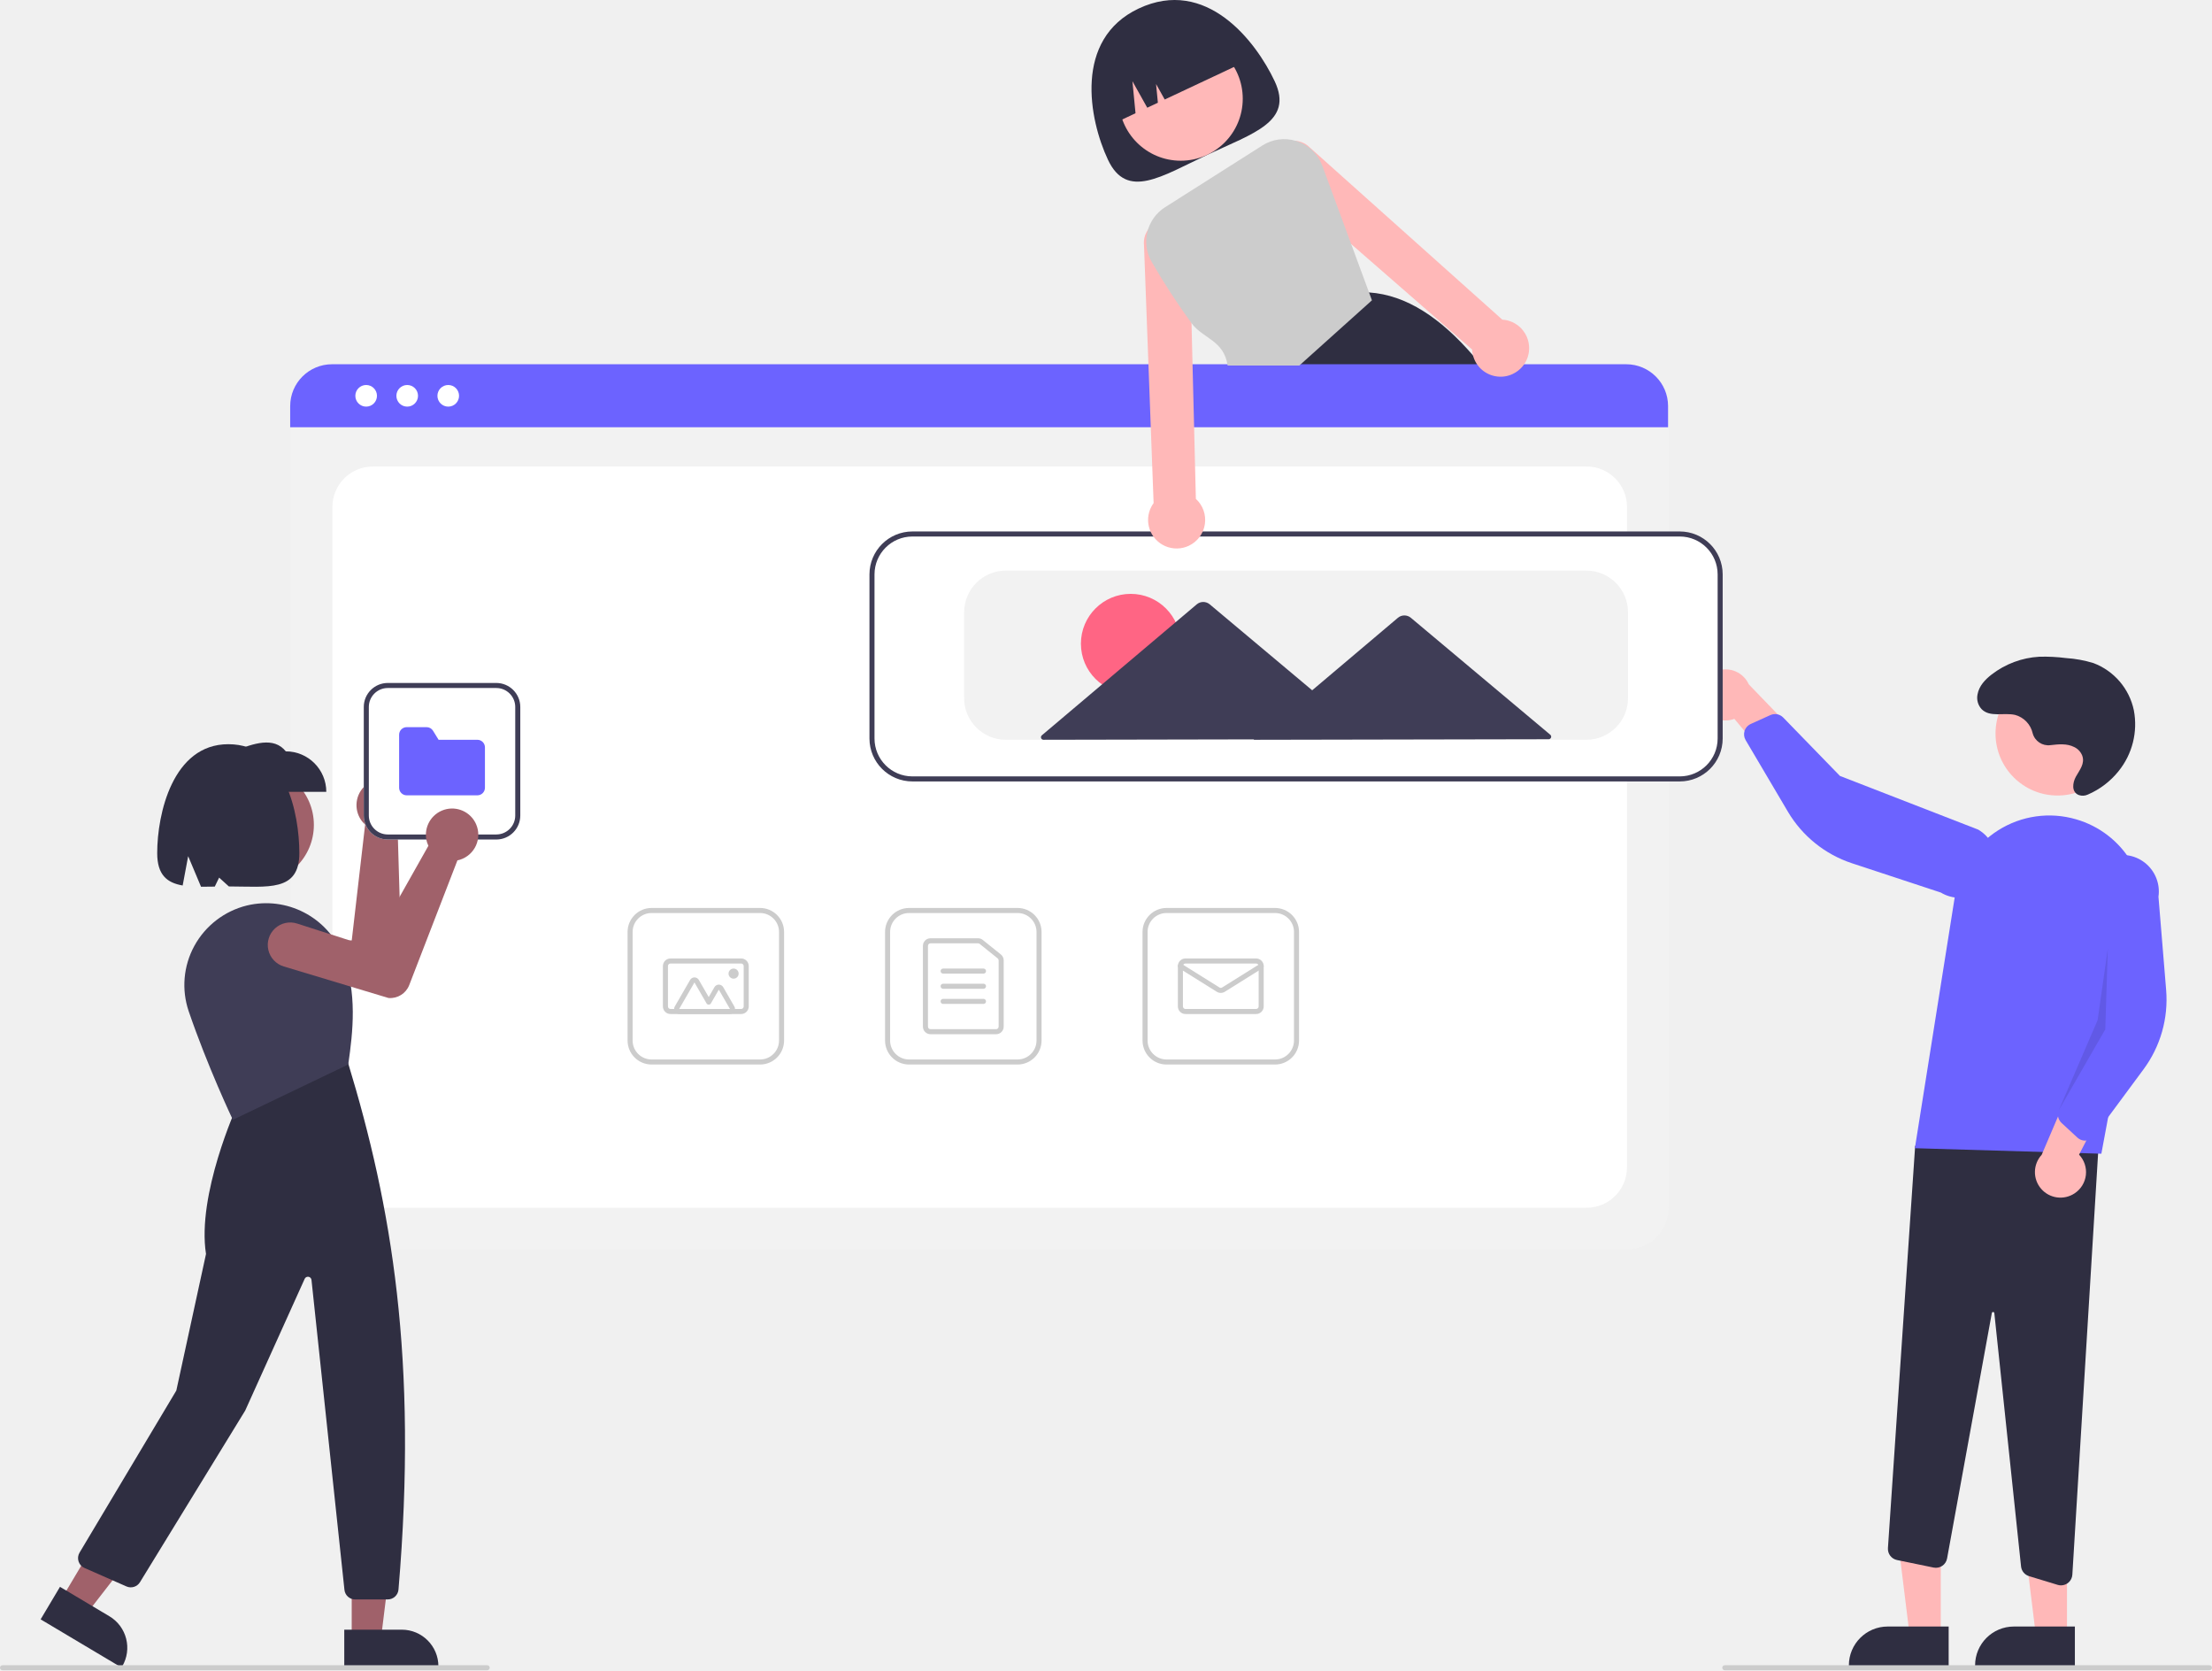
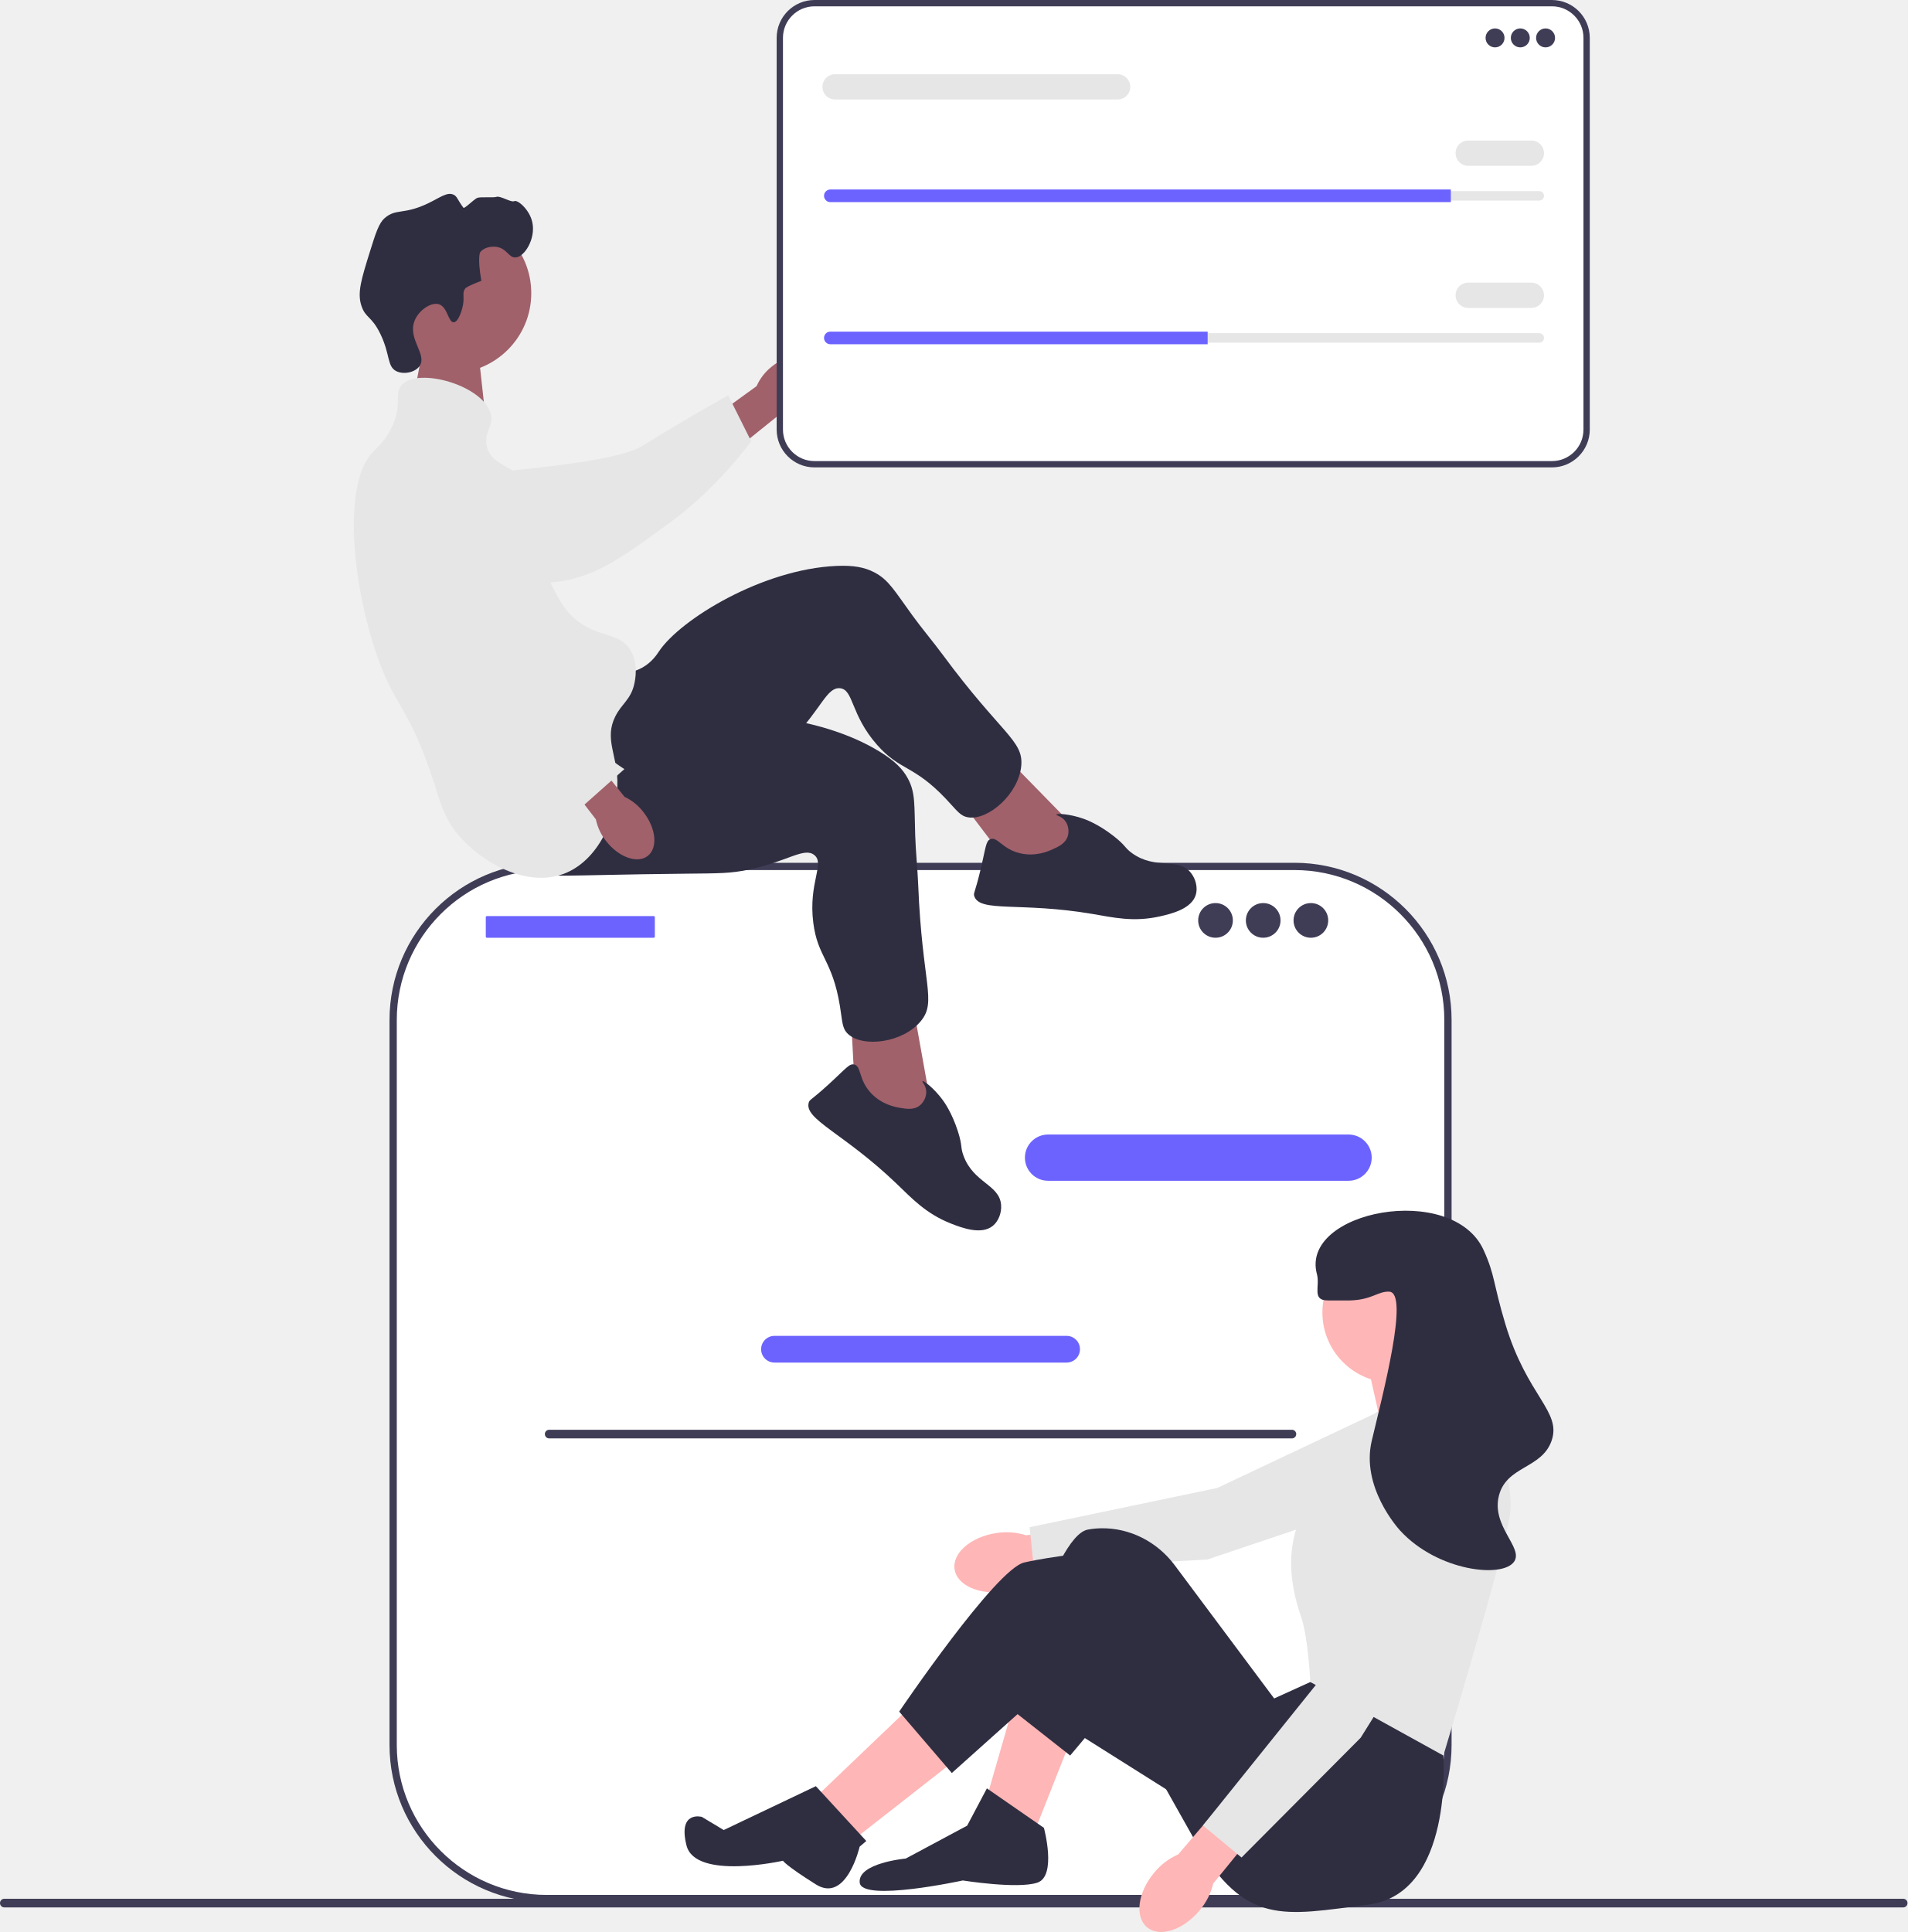
- <svg xmlns="http://www.w3.org/2000/svg" width="876.272" height="661.473" viewBox="0 0 876.272 661.473" role="img" artist="Katerina Limpitsouni" source="https://undraw.co/">
-   <path d="M685.834,138.655c7.516,15.995-8.411,20.526-26.655,29.099s-31.898,17.942-39.414,1.947-13.615-47.743,12.195-59.871C658.66,97.284,678.318,122.659,685.834,138.655Z" transform="translate(-180.8642 -106.4605)" fill="#2f2e41" />
-   <circle cx="467.746" cy="39.089" r="24.561" fill="#ffb8b8" />
-   <path d="M770.29,254.473c-.85-1.11-1.7-2.2-2.56-3.26q-1.665-2.07-3.35-4.01c-12.73-14.69-26.27-23.94-41.18-24.93h-.02l-.22-.02-29.71,28.96-10.1,9.84.22.54,5.45,13.57h95.49A234.834,234.834,0,0,0,770.29,254.473Z" transform="translate(-180.8642 -106.4605)" fill="#2f2e41" />
-   <path d="M621.902,155.438l0,0,8.792-4.131-1.225-12.683,5.879,10.496,4.202-1.975-.714-7.399,3.43,6.123,31.224-14.673,0,0a26,26,0,0,0-34.589-12.474l-4.525,2.126A26,26,0,0,0,621.902,155.438Z" transform="translate(-180.8642 -106.4605)" fill="#2f2e41" />
-   <path d="M825.39,601.261H312.552a16.519,16.519,0,0,1-16.5-16.5V276.607a12.102,12.102,0,0,1,12.088-12.088H829.593a12.311,12.311,0,0,1,12.297,12.297V584.761A16.519,16.519,0,0,1,825.39,601.261Z" transform="translate(-180.8642 -106.4605)" fill="#f2f2f2" />
-   <path d="M328.552,584.761h480.839a16,16,0,0,0,16-16V307.213a16,16,0,0,0-16-16H328.552a16,16,0,0,0-16,16V568.761A16,16,0,0,0,328.552,584.761Z" transform="translate(-180.8642 -106.4605)" fill="#fff" />
-   <path d="M841.66,275.663H295.82v-8.4a16.574,16.574,0,0,1,16.56-16.55H825.1a16.574,16.574,0,0,1,16.56,16.55Z" transform="translate(-180.8642 -106.4605)" fill="#6c63ff" />
-   <circle cx="145.051" cy="156.752" r="4.283" fill="#fff" />
-   <circle cx="161.31" cy="156.752" r="4.283" fill="#fff" />
-   <circle cx="177.569" cy="156.752" r="4.283" fill="#fff" />
-   <path d="M583.974,528.04h-43a9.511,9.511,0,0,1-9.5-9.5v-43a9.511,9.511,0,0,1,9.5-9.5h43a9.511,9.511,0,0,1,9.5,9.5v43A9.511,9.511,0,0,1,583.974,528.04Zm-43-60a7.508,7.508,0,0,0-7.5,7.5v43a7.508,7.508,0,0,0,7.5,7.5h43a7.508,7.508,0,0,0,7.5-7.5v-43a7.508,7.508,0,0,0-7.5-7.5Z" transform="translate(-180.8642 -106.4605)" fill="#ccc" />
-   <path d="M575.474,516.04h-26a3.003,3.003,0,0,1-3-3v-32a3.003,3.003,0,0,1,3-3h18.839a3.007,3.007,0,0,1,1.879.662l7.16,5.754a2.984,2.984,0,0,1,1.121,2.338v26.246A3.003,3.003,0,0,1,575.474,516.04Zm-26-36a1.001,1.001,0,0,0-1,1v32a1.001,1.001,0,0,0,1,1h26a1.001,1.001,0,0,0,1-1v-26.246a.995.995,0,0,0-.374-.779l-7.161-5.754a1.002,1.002,0,0,0-.626-.22Z" transform="translate(-180.8642 -106.4605)" fill="#ccc" />
-   <path d="M570.474,492.04h-16a1,1,0,0,1,0-2h16a1,1,0,0,1,0,2Z" transform="translate(-180.8642 -106.4605)" fill="#ccc" />
-   <path d="M570.474,498.04h-16a1,1,0,0,1,0-2h16a1,1,0,0,1,0,2Z" transform="translate(-180.8642 -106.4605)" fill="#ccc" />
-   <path d="M570.474,504.04h-16a1,1,0,0,1,0-2h16a1,1,0,0,1,0,2Z" transform="translate(-180.8642 -106.4605)" fill="#ccc" />
-   <path d="M685.974,528.04h-43a9.511,9.511,0,0,1-9.5-9.5v-43a9.511,9.511,0,0,1,9.5-9.5h43a9.511,9.511,0,0,1,9.5,9.5v43A9.511,9.511,0,0,1,685.974,528.04Zm-43-60a7.508,7.508,0,0,0-7.5,7.5v43a7.508,7.508,0,0,0,7.5,7.5h43a7.508,7.508,0,0,0,7.5-7.5v-43a7.508,7.508,0,0,0-7.5-7.5Z" transform="translate(-180.8642 -106.4605)" fill="#ccc" />
-   <path d="M678.474,508.04h-28a3.003,3.003,0,0,1-3-3v-16a3.003,3.003,0,0,1,3-3h28a3.003,3.003,0,0,1,3,3v16A3.003,3.003,0,0,1,678.474,508.04Zm-28-20a1.001,1.001,0,0,0-1,1v16a1.001,1.001,0,0,0,1,1h28a1.001,1.001,0,0,0,1-1v-16a1.001,1.001,0,0,0-1-1Z" transform="translate(-180.8642 -106.4605)" fill="#ccc" />
-   <path d="M664.474,499.678a3.003,3.003,0,0,1-1.59-.453l-14.94-9.337a1,1,0,0,1,1.061-1.696l14.94,9.337a1.006,1.006,0,0,0,1.06,0l14.939-9.337a1,1,0,0,1,1.061,1.696l-14.939,9.337A3.004,3.004,0,0,1,664.474,499.678Z" transform="translate(-180.8642 -106.4605)" fill="#ccc" />
-   <path d="M481.974,528.04h-43a9.511,9.511,0,0,1-9.5-9.5v-43a9.511,9.511,0,0,1,9.5-9.5h43a9.511,9.511,0,0,1,9.5,9.5v43A9.511,9.511,0,0,1,481.974,528.04Zm-43-60a7.508,7.508,0,0,0-7.5,7.5v43a7.508,7.508,0,0,0,7.5,7.5h43a7.508,7.508,0,0,0,7.5-7.5v-43a7.508,7.508,0,0,0-7.5-7.5Z" transform="translate(-180.8642 -106.4605)" fill="#ccc" />
-   <path d="M474.474,508.04h-28a3.003,3.003,0,0,1-3-3v-16a3.003,3.003,0,0,1,3-3h28a3.003,3.003,0,0,1,3,3v16A3.003,3.003,0,0,1,474.474,508.04Zm-28-20a1.001,1.001,0,0,0-1,1v16a1.001,1.001,0,0,0,1,1h28a1.001,1.001,0,0,0,1-1v-16a1.001,1.001,0,0,0-1-1Z" transform="translate(-180.8642 -106.4605)" fill="#ccc" />
-   <path d="M470.036,508.04h-20.124a2,2,0,0,1-1.732-3l6.062-10.5a2,2,0,0,1,3.464,0l3.915,6.781,2.268-3.929a2,2,0,0,1,3.464,0l4.415,7.647a2,2,0,0,1-1.732,3Zm0-2h0l-4.415-7.647-3.134,5.429a1.0 1,0,0,1-.866.5h0a1.0 1,0,0,1-.866-.5l-4.781-8.281-6.062,10.5Z" transform="translate(-180.8642 -106.4605)" fill="#ccc" />
-   <circle cx="290.61" cy="385.579" r="2" fill="#ccc" />
-   <polygon points="768.825 648.15 756.565 648.149 750.733 600.861 768.827 600.862 768.825 648.15" fill="#ffb8b8" />
-   <path d="M952.816,766.494l-39.531-.001v-.5a15.386,15.386,0,0,1,15.386-15.386h.001l24.144.001Z" transform="translate(-180.8642 -106.4605)" fill="#2f2e41" />
-   <polygon points="818.825 648.15 806.565 648.149 800.733 600.861 818.827 600.862 818.825 648.15" fill="#ffb8b8" />
-   <path d="M1002.816,766.494l-39.531-.001v-.5a15.386,15.386,0,0,1,15.386-15.386h.001l24.144.001Z" transform="translate(-180.8642 -106.4605)" fill="#2f2e41" />
-   <path d="M996.014,734.111l-11.354-3.454a4.493,4.493,0,0,1-3.166-3.833L970.908,626.498a.48.48,0,0,0-.479-.447.469.469,0,0,0-.51.409l-17.731,97.199a4.5,4.5,0,0,1-5.335,3.6L932.342,724.269a4.516,4.516,0,0,1-3.582-4.712l10.785-159.312,73.138-7.892-10.868,177.727a4.505,4.505,0,0,1-4.484,4.228A4.526,4.526,0,0,1,996.014,734.111Z" transform="translate(-180.8642 -106.4605)" fill="#2f2e41" />
-   <circle cx="815.08" cy="290.487" r="24.561" fill="#ffb8b8" />
-   <path d="M939.433,561.18l15.858-99.851a37.857,37.857,0,0,1,48.005-30.399h0a37.743,37.743,0,0,1,26.601,43.262l-16.591,89.172Z" transform="translate(-180.8642 -106.4605)" fill="#6c63ff" />
-   <path d="M1002.725,579.046a10.056,10.056,0,0,0,1.747-15.32l16.396-31.751-18.465,1.97-12.739,29.849a10.11,10.11,0,0,0,13.061,15.251Z" transform="translate(-180.8642 -106.4605)" fill="#ffb8b8" />
-   <path d="M1006.236,558.126a4.506,4.506,0,0,1-2.426-1.151l-6.273-5.797a4.515,4.515,0,0,1-1.092-5.054l12.537-29.718-1.779-58.72a14.497,14.497,0,1,1,28.727,3.919l3.041,36.912a46.373,46.373,0,0,1-8.938,31.397l-19.552,26.432a4.505,4.505,0,0,1-3.195,1.804A4.455,4.455,0,0,1,1006.236,558.126Z" transform="translate(-180.8642 -106.4605)" fill="#6c63ff" />
-   <path d="M854.505,383.566a10.056,10.056,0,0,0,13.426,7.582l22.846,27.478,5.385-17.772-22.52-23.369a10.11,10.11,0,0,0-19.137,6.081Z" transform="translate(-180.8642 -106.4605)" fill="#ffb8b8" />
-   <path d="M872.401,394.955a4.506,4.506,0,0,1,2.006-1.786l7.784-3.517a4.515,4.515,0,0,1,5.08.965l22.478,23.132,54.766,21.257a14.497,14.497,0,1,1-14.809,24.926l-35.177-11.592a46.374,46.374,0,0,1-25.427-20.472l-16.717-28.31a4.505,4.505,0,0,1-.415-3.646A4.454,4.454,0,0,1,872.401,394.955Z" transform="translate(-180.8642 -106.4605)" fill="#6c63ff" />
-   <polygon points="835.002 375.652 834.002 407.652 815.58 439.663 830.962 403.99 835.002 375.652" opacity="0.1" />
-   <path d="M993.13,401.563a6.423,6.423,0,0,1-7.031-4.702,9.764,9.764,0,0,0-6.951-7.274c-4.505-1.029-10.012,1.091-13.314-2.322a6.637,6.637,0,0,1-1.575-5.842c.608-3.317,2.981-5.823,5.563-7.827a34.062,34.062,0,0,1,18.866-7.051,67.677,67.677,0,0,1,10.621.528,47.009,47.009,0,0,1,10.864,1.985,25.576,25.576,0,0,1,16.002,18.68,29.528,29.528,0,0,1-6.057,24.13,31.702,31.702,0,0,1-12.161,9.259,4.744,4.744,0,0,1-3.606.183c-2.957-1.176-2.474-4.839-1.126-7.283,1.443-2.615,3.663-5.146,2.503-8.329a6.302,6.302,0,0,0-3.127-3.366c-2.94-1.499-6.228-1.145-9.389-.78Z" transform="translate(-180.8642 -106.4605)" fill="#2f2e41" />
-   <path d="M846.297,415.433h-304a16.519,16.519,0,0,1-16.5-16.5v-65a16.519,16.519,0,0,1,16.5-16.5h304a16.519,16.519,0,0,1,16.5,16.5v65A16.519,16.519,0,0,1,846.297,415.433Z" transform="translate(-180.8642 -106.4605)" fill="#fff" />
-   <path d="M846.297,415.933h-304a17.019,17.019,0,0,1-17-17v-65a17.019,17.019,0,0,1,17-17h304a17.019,17.019,0,0,1,17,17v65A17.019,17.019,0,0,1,846.297,415.933Zm-304-97a15.017,15.017,0,0,0-15,15v65a15.017,15.017,0,0,0,15,15h304a15.017,15.017,0,0,0,15-15v-65a15.017,15.017,0,0,0-15-15Z" transform="translate(-180.8642 -106.4605)" fill="#3f3d56" />
-   <path d="M809.297,399.433h-230a16.519,16.519,0,0,1-16.5-16.5v-34a16.519,16.519,0,0,1,16.5-16.5h230a16.519,16.519,0,0,1,16.5,16.5v34A16.519,16.519,0,0,1,809.297,399.433Z" transform="translate(-180.8642 -106.4605)" fill="#f2f2f2" />
-   <circle cx="447.928" cy="254.915" r="19.732" fill="#ff6584" />
-   <path d="M795.004,397.442l-27.853-23.36-27.372-22.956a4,4,0,0,0-5.153.01l-27.283,23.062-6.664,5.633-10.048-8.427-30.537-25.611a4,4,0,0,0-5.152.01l-30.438,25.728-30.917,26.133a1.0 1,0,0,0,.647,1.764l63.387-.122,20.064-.039-.196.166,59.808-.115,57.067-.11A1.0 1,0,0,0,795.004,397.442Z" transform="translate(-180.8642 -106.4605)" fill="#3f3d56" />
-   <path d="M1056.136,767.933h-192a1,1,0,0,1,0-2h192a1,1,0,0,1,0,2Z" transform="translate(-180.8642 -106.4605)" fill="#ccc" />
-   <path d="M784.92,238.373a11.221,11.221,0,0,0-7.25-5.1,10.301,10.301,0,0,0-1.66-.21l-76.19-68.12a9.015,9.015,0,0,0-5.63-2.69,7.67,7.67,0,0,0-1.27-.04,9.055,9.055,0,0,0-5.96,15.48l29.17,25.43,47.9,41.75a11.916,11.916,0,0,0,.35,2.33,11.266,11.266,0,0,0,9.67,8.37,11.092,11.092,0,0,0,6.05-1,11.407,11.407,0,0,0,3.88-2.97c.11-.13.21-.25.31-.39a11.293,11.293,0,0,0,.63-12.84Z" transform="translate(-180.8642 -106.4605)" fill="#ffb8b8" />
-   <path d="M654.6,304.023l-.71-28.86-.6-23.95-.41-16.76-.81-32.67a9.046,9.046,0,0,0-15.71-5.25,6.923,6.923,0,0,0-.75.96,8.936,8.936,0,0,0-1.56,6.05l1.78,47.67.89,23.95,1.14,30.55a12.047,12.047,0,0,0-.89,1.41,11.248,11.248,0,0,0-.71,8.84,11.311,11.311,0,0,0,15.56,6.63,11.301,11.301,0,0,0,2.78-18.57Z" transform="translate(-180.8642 -106.4605)" fill="#ffb8b8" />
-   <path d="M723.201,222.273l-7.07-19.15-11.44-31.02a16.006,16.006,0,0,0-9.95-9.68c-.18-.06-.37-.12-.55-.17a15.984,15.984,0,0,0-13.24,1.82l-38.53,24.44a16.093,16.093,0,0,0-5.27,21.75,276.323,276.323,0,0,0,15.73,24.19c4.49,6.11,12.85,6.76,14.3,16.76h28.41l28.76-25.82Z" transform="translate(-180.8642 -106.4605)" fill="#ccc" />
-   <circle cx="101.165" cy="326.682" r="23.172" fill="#a0616a" />
-   <path d="M338.916,417.193q.343.273.664.578a10.38,10.38,0,0,1-.417,15.484,9.722,9.722,0,0,1-.814.613l1.568,52.945a8.061,8.061,0,0,1-5.545,7.867l-.096.021-42.989,4.578a8.899,8.899,0,1,1-1.722-17.713l30.644-2.699,5.3-45.851a9.876,9.876,0,0,1-.972-.99,10.38,10.38,0,0,1,14.378-14.833Z" transform="translate(-180.8642 -106.4605)" fill="#a0616a" />
-   <polygon points="139.328 649.174 150.895 649.174 156.397 604.561 139.326 604.561 139.328 649.174" fill="#a0616a" />
-   <path d="M317.242,751.858l22.778-.001h.001a14.516,14.516,0,0,1,14.516,14.516v.472l-37.294.001Z" transform="translate(-180.8642 -106.4605)" fill="#2f2e41" />
-   <polygon points="24.366 633.182 34.304 639.099 61.857 603.582 47.189 594.849 24.366 633.182" fill="#a0616a" />
-   <path d="M204.627,734.889l19.572,11.653.001 0a14.516,14.516,0,0,1,5.046,19.899l-.241.405L196.96,747.767Z" transform="translate(-180.8642 -106.4605)" fill="#2f2e41" />
-   <path d="M334.488,739.877H321.536a4.238,4.238,0,0,1-4.221-3.797L304.258,613.343a1.415,1.415,0,0,0-2.697-.433l-23.555,52.159-41.704,68.003a4.266,4.266,0,0,1-5.329,1.666l-16.66-7.33a4.247,4.247,0,0,1-1.935-6.064l38.337-64.192,11.758-54.085c-3.698-23.455,12.155-58.326,12.316-58.676l.079-.17,43.668-17.068.219.268c17.221,56.514,27.715,117.332,19.967,208.568A4.274,4.274,0,0,1,334.488,739.877Z" transform="translate(-180.8642 -106.4605)" fill="#2f2e41" />
-   <path d="M273.107,549.934l-.203-.427c-.097-.205-9.807-20.684-17.292-42.571a32.285,32.285,0,0,1,2.239-25.873,32.637,32.637,0,0,1,20.813-16.004h0A32.677,32.677,0,0,1,316.591,484.627c5.937,14.847,4.045,30.695,2.264,43.157l-.035.25-.227.109Z" transform="translate(-180.8642 -106.4605)" fill="#3f3d56" />
-   <path d="M310.124,420.054H273.33V404.015c8.076-3.208,15.978-5.937,20.756,0a16.038,16.038,0,0,1,16.038,16.038Z" transform="translate(-180.8642 -106.4605)" fill="#2f2e41" />
-   <path d="M271.293,401.185c-21.996,0-28.153,27.571-28.153,43.126,0,8.674,3.923,11.777,10.088,12.827l2.177-11.611,5.099,12.111c1.732.009,3.551-.025,5.437-.06l1.729-3.56,3.855,3.496c15.441.023,27.921,2.274,27.921-13.203C299.445,428.756,294.046,401.185,271.293,401.185Z" transform="translate(-180.8642 -106.4605)" fill="#2f2e41" />
-   <path d="M373.864,767.933h-192a1,1,0,1,1,0-2h192a1,1,0,0,1,0,2Z" transform="translate(-180.8642 -106.4605)" fill="#ccc" />
-   <path d="M377.474,438.933h-43a9.511,9.511,0,0,1-9.5-9.5v-43a9.511,9.511,0,0,1,9.5-9.5h43a9.511,9.511,0,0,1,9.5,9.5v43A9.511,9.511,0,0,1,377.474,438.933Z" transform="translate(-180.8642 -106.4605)" fill="#fff" />
-   <path d="M377.474,438.933h-43a9.511,9.511,0,0,1-9.5-9.5v-43a9.511,9.511,0,0,1,9.5-9.5h43a9.511,9.511,0,0,1,9.5,9.5v43A9.511,9.511,0,0,1,377.474,438.933Zm-43-60a7.508,7.508,0,0,0-7.5,7.5v43a7.508,7.508,0,0,0,7.5,7.5h43a7.508,7.508,0,0,0,7.5-7.5v-43a7.508,7.508,0,0,0-7.5-7.5Z" transform="translate(-180.8642 -106.4605)" fill="#3f3d56" />
-   <path d="M369.974,421.433h-28a3.003,3.003,0,0,1-3-3v-21a3.003,3.003,0,0,1,3-3h7.882a2.981,2.981,0,0,1,2.555,1.427l2.198,3.573h15.364a3.003,3.003,0,0,1,3,3v16A3.003,3.003,0,0,1,369.974,421.433Z" transform="translate(-180.8642 -106.4605)" fill="#6c63ff" />
-   <path d="M369.064,432.042q.21.384.388.79a10.38,10.38,0,0,1-6.393,14.109,9.72,9.72,0,0,1-.988.25l-19.099,49.405a8.061,8.061,0,0,1-8.163,5.099l-.096-.018-41.397-12.462a8.899,8.899,0,1,1,5.286-16.993l29.29,9.404,22.676-40.202a9.876,9.876,0,0,1-.511-1.289,10.38,10.38,0,0,1,19.007-8.091Z" transform="translate(-180.8642 -106.4605)" fill="#a0616a" />
+ <svg xmlns="http://www.w3.org/2000/svg" width="524.67" height="531.397" viewBox="0 0 524.67 531.397" role="img" artist="Katerina Limpitsouni" source="https://undraw.co/">
+   <polygon points="117.675 88.744 113.675 109.744 133.618 115.366 131.14 92.946 117.675 88.744" fill="#a0616a" />
+   <path d="M0,523.445c0,.66,.53,1.19,1.19,1.19H523.48c.66,0,1.19-.53,1.19-1.19,0-.66-.53-1.19-1.19-1.19H1.19c-.66,0-1.19,.53-1.19,1.19Z" fill="#3f3d56" />
+   <g>
+     <path d="M356.038,238.309H150.369c-23.323,0-42.23,18.907-42.23,42.23v199.433c0,23.323,18.907,42.23,42.23,42.23h205.669c23.323,0,42.23-18.907,42.23-42.23v-199.433c0-23.323-18.907-42.23-42.23-42.23v0Z" fill="#fff" />
+     <path d="M356.038,523.201H150.369c-23.837,0-43.23-19.393-43.23-43.229v-199.433c0-23.837,19.393-43.23,43.23-43.23h205.669c23.837,0,43.23,19.393,43.23,43.23v199.433c0,23.837-19.393,43.229-43.23,43.229h-0ZM150.369,239.309c-22.734,0-41.23,18.496-41.23,41.23v199.433c0,22.734,18.496,41.229,41.23,41.229h205.669c22.734,0,41.23-18.495,41.23-41.229v-199.433c0-22.734-18.496-41.23-41.23-41.23H150.369v-0Z" fill="#3f3d56" />
+     <path d="M370.936,324.77h-82.668c-3.506,0-6.359-2.853-6.359-6.359s2.853-6.359,6.359-6.359h82.668c3.506,0,6.359,2.853,6.359,6.359s-2.853,6.359-6.359,6.359h0Z" fill="#6c63ff" />
+     <path d="M293.382,374.777h-80.357c-2.026,0-3.674-1.648-3.674-3.674s1.648-3.674,3.674-3.674h80.357c2.026,0,3.674,1.648,3.674,3.674s-1.648,3.674-3.674,3.674v0Z" fill="#6c63ff" />
+     <rect x="133.618" y="251.967" width="46.498" height="5.961" rx=".31" ry=".31" fill="#6c63ff" />
+     <circle cx="334.336" cy="253.159" r="4.769" fill="#3f3d56" />
+     <circle cx="347.451" cy="253.159" r="4.769" fill="#3f3d56" />
+     <circle cx="360.566" cy="253.159" r="4.769" fill="#3f3d56" />
+     <path d="M149.868,394.445c0,.66,.53,1.19,1.19,1.19h204.29c.66,0,1.19-.53,1.19-1.19,0-.66-.53-1.19-1.19-1.19H151.058c-.66,0-1.19,.53-1.19,1.19Z" fill="#3f3d56" />
+   </g>
+   <g>
+     <path id="uuid-d0b76542-8f08-4363-846d-0cc3b89caf22-410-954" d="M212.173,100.917c4.349-3.594,9.729-4.263,12.015-1.494,2.287,2.768,.614,7.924-3.737,11.519-1.718,1.46-3.761,2.487-5.958,2.995l-18.62,14.994-6.85-8.888,19.083-13.838c.914-2.062,2.308-3.875,4.066-5.288h-0Z" fill="#a0616a" />
+     <path d="M104.553,134.747c-.009-.663-.003-6.447,4.279-10.103,4.919-4.199,11.86-2.5,14.294-1.904,5.624,1.377,6.085,3.79,11.366,6.268,9.88,4.637-2.499,2.264,3.38,.777,2.035-.515,31.312-2.545,38.6-7.031,14.174-8.724,23.831-14.013,23.831-14.013l6.313,12.626s-9.129,12.694-21.977,22.097c-13.179,9.646-19.769,14.469-29.783,16.332-.862,.16-22.072,3.782-39.155-8.981-3.897-2.911-11.036-8.245-11.147-16.07v0Z" fill="#e6e6e6" />
+     <circle cx="124.136" cy="80.643" r="21.993" fill="#a0616a" />
+     <g>
+       <polygon points="296.375 228.398 273.725 205.213 262.034 217.409 278.908 239.639 295.646 241.553 296.375 228.398" fill="#a0616a" />
+       <path d="M167.046,184.922c1.325,.11,5.535,.953,9.558-1.26,2.746-1.511,4.155-3.757,4.63-4.472,5.901-8.863,28.552-22.684,48.881-23.535,4.604-.193,7.634,.341,10.388,1.776,3.905,2.036,5.464,4.952,10.42,11.783,2.711,3.737,5.71,7.257,8.454,10.97,16.062,21.736,22.151,23.443,21.529,30.411-.69,7.732-9.029,15.067-14.571,14.22-2.27-.347-3.149-1.925-6.181-5.12-8.891-9.368-12.57-7.637-18.9-14.812-7.391-8.377-6.423-15.323-10.279-15.591-3.576-.249-5.095,5.677-12.729,13.548-3.493,3.602-5.98,5.254-13.559,10.511-29.511,20.473-29.982,21.912-35.937,23.544-2.606,.714-21.1,5.785-27.688-2.284-10.31-12.627,14.046-50.682,25.983-49.69l0,0Z" fill="#2f2e41" />
+       <path d="M289.45,233.637c1.666-.748,3.614-1.623,4.24-3.634,.424-1.361,.18-3.039-.697-4.198-1.011-1.338-2.508-1.514-2.448-1.751,.092-.36,3.632-.22,7.517,1.154,.733,.259,4.055,1.473,8.28,4.772,3.385,2.643,2.93,3.173,5.053,4.697,6.516,4.678,12.628,.991,16.154,5.378,1.361,1.693,1.941,4.097,1.369,6.04-1.15,3.903-6.743,5.246-9.8,5.94-7.362,1.67-12.933,.307-18.752-.674-19.787-3.334-30.904-.298-32.392-4.881-.282-.868,.176-.794,1.702-7.16,1.506-6.284,1.456-8.01,2.739-8.513,1.93-.757,3.227,2.688,8.089,3.867,4.309,1.045,7.865-.552,8.944-1.036l-0-0Z" fill="#2f2e41" />
+     </g>
+     <g>
+       <polygon points="256.108 304.243 250.385 272.34 233.862 275.866 235.343 303.736 248.118 314.719 256.108 304.243" fill="#a0616a" />
+       <path d="M173.508,195.645c1.034,.835,4.044,3.897,8.617,4.325,3.121,.292,5.548-.776,6.342-1.1,9.86-4.02,36.364-2.737,53.662,7.974,3.917,2.426,6.125,4.569,7.598,7.303,2.088,3.877,1.741,7.166,2.006,15.601,.145,4.614,.65,9.211,.835,13.824,1.085,27.005,5.165,31.836,.737,37.253-4.913,6.01-15.932,7.397-20.042,3.584-1.683-1.561-1.524-3.361-2.239-7.707-2.097-12.744-6.112-13.378-7.321-22.869-1.411-11.082,3.29-16.286,.25-18.673-2.819-2.214-7.404,1.836-18.141,4.063-4.913,1.019-7.899,.989-17.122,1.084-35.915,.369-37.113,1.295-42.957-.698-2.557-.872-20.707-7.062-21.628-17.438-1.44-16.237,40.082-34.049,49.402-26.526l0-0Z" fill="#2f2e41" />
+       <path d="M247.436,304.689c1.798,.316,3.901,.687,5.549-.626,1.115-.888,1.855-2.414,1.781-3.865-.086-1.675-1.225-2.661-1.042-2.823,.279-.246,3.128,1.858,5.572,5.176,.461,.626,2.528,3.496,4.172,8.598,1.317,4.088,.643,4.27,1.543,6.723,2.765,7.53,9.893,7.911,10.347,13.521,.175,2.165-.694,4.48-2.26,5.767-3.143,2.584-8.525,.555-11.444-.588-7.029-2.752-10.874-7.009-15.138-11.087-14.5-13.87-25.404-17.6-24.062-22.228,.254-.876,.591-.558,5.429-4.969,4.775-4.354,5.703-5.81,7.046-5.506,2.023,.457,1.16,4.036,4.522,7.742,2.979,3.284,6.818,3.96,7.983,4.165h0Z" fill="#2f2e41" />
+     </g>
+     <path d="M127.135,84.847c.856-3.063-.219-4.179,.877-5.554,0-0,.441-.553,4.384-2.046h0c-1.163-6.75-.292-7.892-.292-7.892,1.004-1.316,3.015-1.634,4.384-1.461,2.896,.364,3.408,2.982,5.261,2.923,2.56-.081,5.63-5.205,4.677-9.646-.777-3.622-4.129-6.313-4.969-5.846-.833,.463-3.832-1.578-4.969-1.169-.777,.279-4.432-.092-5.261,.292-.905,.42-3.498,3.035-3.745,2.705-1.722-2.289-1.686-3.089-2.685-3.582-1.771-.874-3.696,.742-7.015,2.338-6.83,3.285-8.829,1.325-11.984,4.092-1.594,1.398-2.448,4.069-4.092,9.353-2.299,7.391-3.449,11.086-2.338,14.615,1.132,3.598,2.8,2.815,5.261,7.892,2.74,5.651,1.796,8.936,4.384,10.23,2.001,1,5.216,.364,6.43-1.461,2.079-3.125-3.294-7.352-1.461-12.276,1.125-3.023,4.595-5.315,6.723-4.677,2.406,.722,2.583,5.036,4.092,4.969,1.292-.057,2.189-3.266,2.338-3.8l-0-0Z" fill="#2f2e41" />
+     <path d="M110.474,105.892c4.5-5.046,22.832,.177,24.553,8.184,.708,3.294-1.905,4.684-1.169,8.476,1.076,5.547,7.169,5.169,11.692,10.815,6.421,8.016-.194,15.852,7.015,29.229,1.54,2.859,2.839,5.268,5.554,7.6,6.23,5.351,12.027,3.516,15.199,8.476,2.372,3.71,1.397,8.282,1.169,9.353-.936,4.392-3.473,5.462-5.261,9.061-2.975,5.988,.393,10.384,.585,17.538,.239,8.951-4.517,21.358-14.03,25.429-10.687,4.574-23.577-3.001-29.814-10.523-3.722-4.488-4.802-8.628-6.43-13.738-7.277-22.837-11.388-20.772-16.953-38.875-6.362-20.695-7.612-44.941,0-52.613,1.009-1.017,3.786-3.367,5.554-7.6,2.379-5.695,.324-8.556,2.338-10.815h0Z" fill="#e6e6e6" />
+     <g>
+       <path id="uuid-35da8825-ceb1-46f8-a8e3-884fcc945dd4-411-955" d="M176.973,223.359c3.489,4.433,4.03,9.827,1.208,12.047-2.822,2.22-7.937,.426-11.427-4.01-1.418-1.753-2.396-3.819-2.852-6.028l-14.547-18.971,7.517-5.733,14.911,18.503c2.04,.962,3.819,2.4,5.19,4.191h-0Z" fill="#a0616a" />
+       <path d="M123.697,125.123c.647-.145,6.311-1.319,10.763,2.127,5.115,3.959,4.867,11.1,4.78,13.605-.201,5.786-2.468,6.73-3.817,12.406-2.524,10.619,2.283,20.487,4.938,25.939,.919,1.887,3.872,7.662,9.75,13.881,11.432,12.095,21.632,18.46,21.632,18.46l-10.958,9.74s-17.455-5.32-29.282-15.979c-12.132-10.934-30.789-49.619-34.657-59.043-.333-.812,4.385,12.382,13.393-6.946,2.055-4.409,5.82-12.486,13.457-14.192h-0Z" fill="#e6e6e6" />
+     </g>
+   </g>
+   <g>
+     <path id="uuid-ba1531a6-e7ab-4297-b996-1d676f43fe3f-412-956" d="M273.945,421.686c-6.965,1.068-12.06,5.527-11.38,9.959,.68,4.433,6.877,7.159,13.845,6.09,2.789-.389,5.444-1.44,7.744-3.065l29.454-4.896-1.966-11.643-29.388,4.159c-2.682-.862-5.531-1.069-8.309-.604h-0Z" fill="#ffb6b6" />
+     <polygon points="400.87 385.395 389.449 409.63 332.034 428.958 284.392 431.499 283.199 420.056 334.832 409.26 387.815 384.223 400.87 385.395" fill="#e6e6e6" />
+     <polygon points="294.976 477.416 284.722 503.351 271.453 494.304 279.294 467.162 294.976 477.416" fill="#ffb6b6" />
+     <polygon points="252.152 467.765 225.01 493.701 235.866 505.161 263.612 483.447 252.152 467.765" fill="#ffb6b6" />
+     <polygon points="405.957 383.323 405.655 381.212 398.719 367.641 375.799 373.673 380.021 392.37 405.957 383.323" fill="#ffb6b6" />
+     <path d="M396.306,473.797l.705,9.059s2.914,37.987-20.609,41.003-33.777,6.032-47.649-17.492l-21.714-38.602-12.683,15.091-16.872-13.281s12.063-47.046,21.714-48.856c1.206-.226,2.413-.339,3.6-.364,7.989-.166,15.521,3.741,20.301,10.145l27.367,36.662,9.952-4.524,35.888,11.158v-0Z" fill="#2f2e41" />
+     <path d="M266.024,502.145l5.428-10.254,15.682,10.857s3.619,13.269-1.809,15.079-20.507-.603-20.507-.603c0,0-27.745,6.032-28.348,.603s12.666-6.635,12.666-6.635l16.888-9.047,0-0Z" fill="#2f2e41" />
+     <path d="M325.134,494.907l-41.919-26.413-21.412,19.175-14.476-16.888s26.539-39.205,34.38-41.015,20.507-3.016,20.507-3.016l38.602,35.586-15.682,32.571v-0Z" fill="#2f2e41" />
+     <path d="M224.406,491.288l13.873,15.079-1.829,1.565s-3.599,15.675-12.043,10.372-9.047-6.509-9.047-6.509c0,0-24.126,5.428-26.539-4.222s4.222-7.841,4.222-7.841l6.024,3.619,25.34-12.063,0,0Z" fill="#2f2e41" />
+     <circle cx="383.037" cy="361.006" r="19.301" fill="#ffb6b6" />
+     <path d="M378.513,388.45l27.745-8.444s10.857,25.333,9.047,36.793c-1.809,11.46-18.295,66.058-18.295,66.058l-36.593-20.218s-.603-12.063-2.413-17.492-7.539-22.015,5.127-35.888,15.381-20.809,15.381-20.809l-0,0Z" fill="#e6e6e6" />
+     <g>
+       <path id="uuid-375aaccb-22f9-42b6-a352-baabb12db8d2-413-957" d="M317.448,515.102c-4.515,5.41-5.384,12.124-1.941,14.997,3.443,2.873,9.894,.816,14.41-4.596,1.834-2.137,3.129-4.682,3.777-7.423l18.842-23.162-9.178-7.428-19.281,22.565c-2.581,1.128-4.854,2.859-6.629,5.046l0-0Z" fill="#ffb6b6" />
+       <polygon points="399.795 400.619 406.353 426.595 374.256 477.974 341.49 510.905 330.869 502.094 363.915 460.977 388.963 408 399.795 400.619" fill="#e6e6e6" />
+     </g>
+     <path d="M365.244,357.689c4.95-.012,5.231,.021,6.032,0,6.139-.162,7.745-2.577,10.857-2.413,5.554,.294-1.776,28.141-4.825,41.015-2.99,12.626,7.115,23.94,7.841,24.729,10.257,11.155,28.273,13.194,31.364,8.444,2.502-3.845-6.366-9.691-4.222-18.095,2.095-8.215,11.771-7.34,14.476-15.079,2.832-8.105-6.686-12.192-12.666-31.967-3.434-11.357-2.827-13.473-6.032-20.507-8.566-18.802-50.554-10.797-45.84,6.635,.912,3.372-1.515,7.249,3.016,7.238v-0Z" fill="#2f2e41" />
+   </g>
+   <g>
+     <path d="M426.876,128.561H224.026c-5.737,0-10.403-4.667-10.403-10.403V10.403c0-5.736,4.667-10.403,10.403-10.403h202.851c5.737,0,10.403,4.667,10.403,10.403V118.157c0,5.736-4.667,10.403-10.403,10.403Z" fill="#fff" />
+     <path d="M426.876,128.561H224.026c-5.737,0-10.403-4.667-10.403-10.403V10.403c0-5.736,4.667-10.403,10.403-10.403h202.851c5.737,0,10.403,4.667,10.403,10.403V118.157c0,5.736-4.667,10.403-10.403,10.403ZM224.026,1.737c-4.778,0-8.666,3.888-8.666,8.666V118.157c0,4.778,3.888,8.666,8.666,8.666h202.851c4.778,0,8.666-3.888,8.666-8.666V10.403c0-4.778-3.888-8.666-8.666-8.666H224.026Z" fill="#3f3d56" />
+     <circle cx="411.22" cy="10.424" r="2.606" fill="#3f3d56" />
+     <circle cx="418.169" cy="10.424" r="2.606" fill="#3f3d56" />
+     <circle cx="425.119" cy="10.424" r="2.606" fill="#3f3d56" />
+     <path d="M228.389,52.554c-.719,0-1.303,.584-1.303,1.303,0,.35,.135,.674,.381,.914,.248,.254,.572,.389,.922,.389h194.992c.719,0,1.303-.584,1.303-1.303,0-.35-.135-.674-.381-.914-.248-.254-.572-.389-.922-.389H228.389Z" fill="#e6e6e6" />
+     <path d="M399.059,52.119v3.475H228.389c-.478,0-.912-.191-1.225-.513-.321-.313-.513-.747-.513-1.225,0-.956,.782-1.737,1.737-1.737h170.67Z" fill="#6c63ff" />
+     <path d="M421.21,45.604h-17.373c-1.916,0-3.475-1.558-3.475-3.475s1.559-3.475,3.475-3.475h17.373c1.916,0,3.475,1.558,3.475,3.475s-1.559,3.475-3.475,3.475Z" fill="#e6e6e6" />
+     <path d="M307.416,27.363h-77.724c-1.916,0-3.475-1.558-3.475-3.475s1.559-3.475,3.475-3.475h77.724c1.916,0,3.475,1.558,3.475,3.475s-1.559,3.475-3.475,3.475Z" fill="#e6e6e6" />
+     <path d="M228.389,91.643c-.719,0-1.303,.584-1.303,1.303,0,.35,.135,.674,.381,.914,.248,.254,.572,.389,.922,.389h194.992c.719,0,1.303-.584,1.303-1.303,0-.35-.135-.674-.381-.914-.248-.254-.572-.389-.922-.389H228.389Z" fill="#e6e6e6" />
+     <path d="M332.173,91.209v3.475h-103.783c-.478,0-.912-.191-1.225-.513-.321-.313-.513-.747-.513-1.225,0-.956,.782-1.737,1.737-1.737h103.783Z" fill="#6c63ff" />
+     <path d="M421.21,84.694h-17.373c-1.916,0-3.475-1.558-3.475-3.475s1.559-3.475,3.475-3.475h17.373c1.916,0,3.475,1.558,3.475,3.475s-1.559,3.475-3.475,3.475Z" fill="#e6e6e6" />
+   </g>
</svg>
